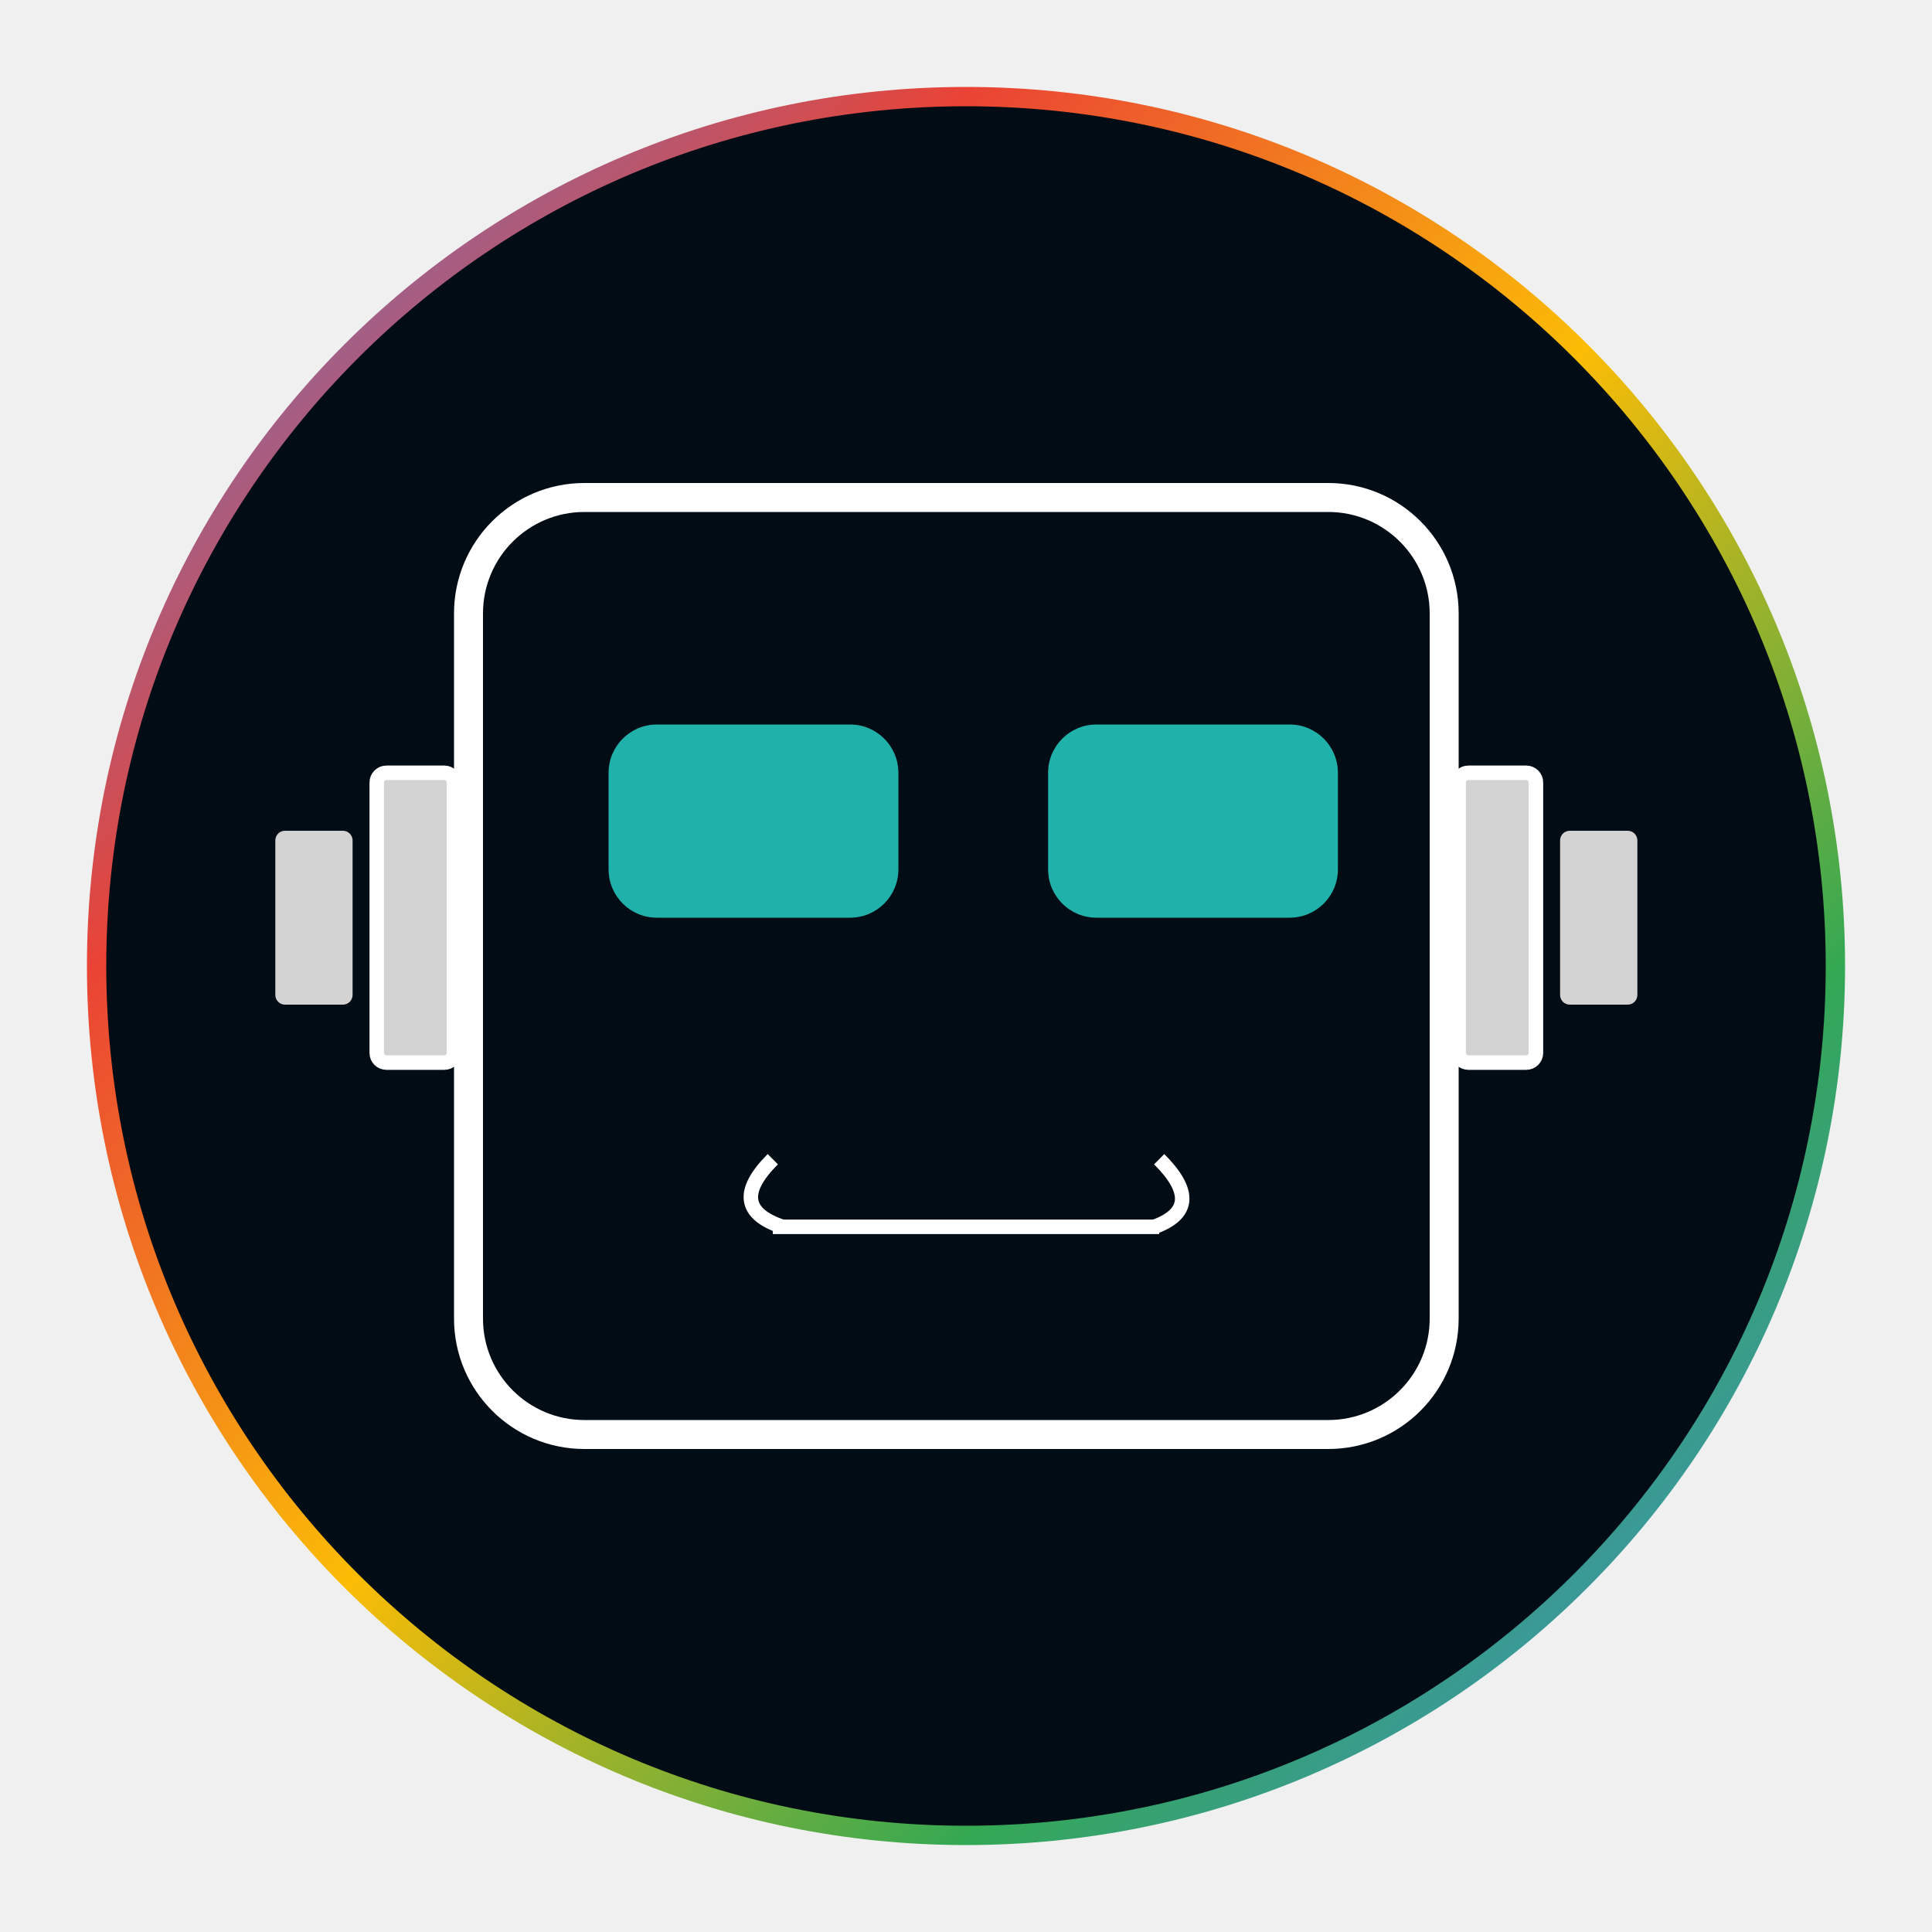
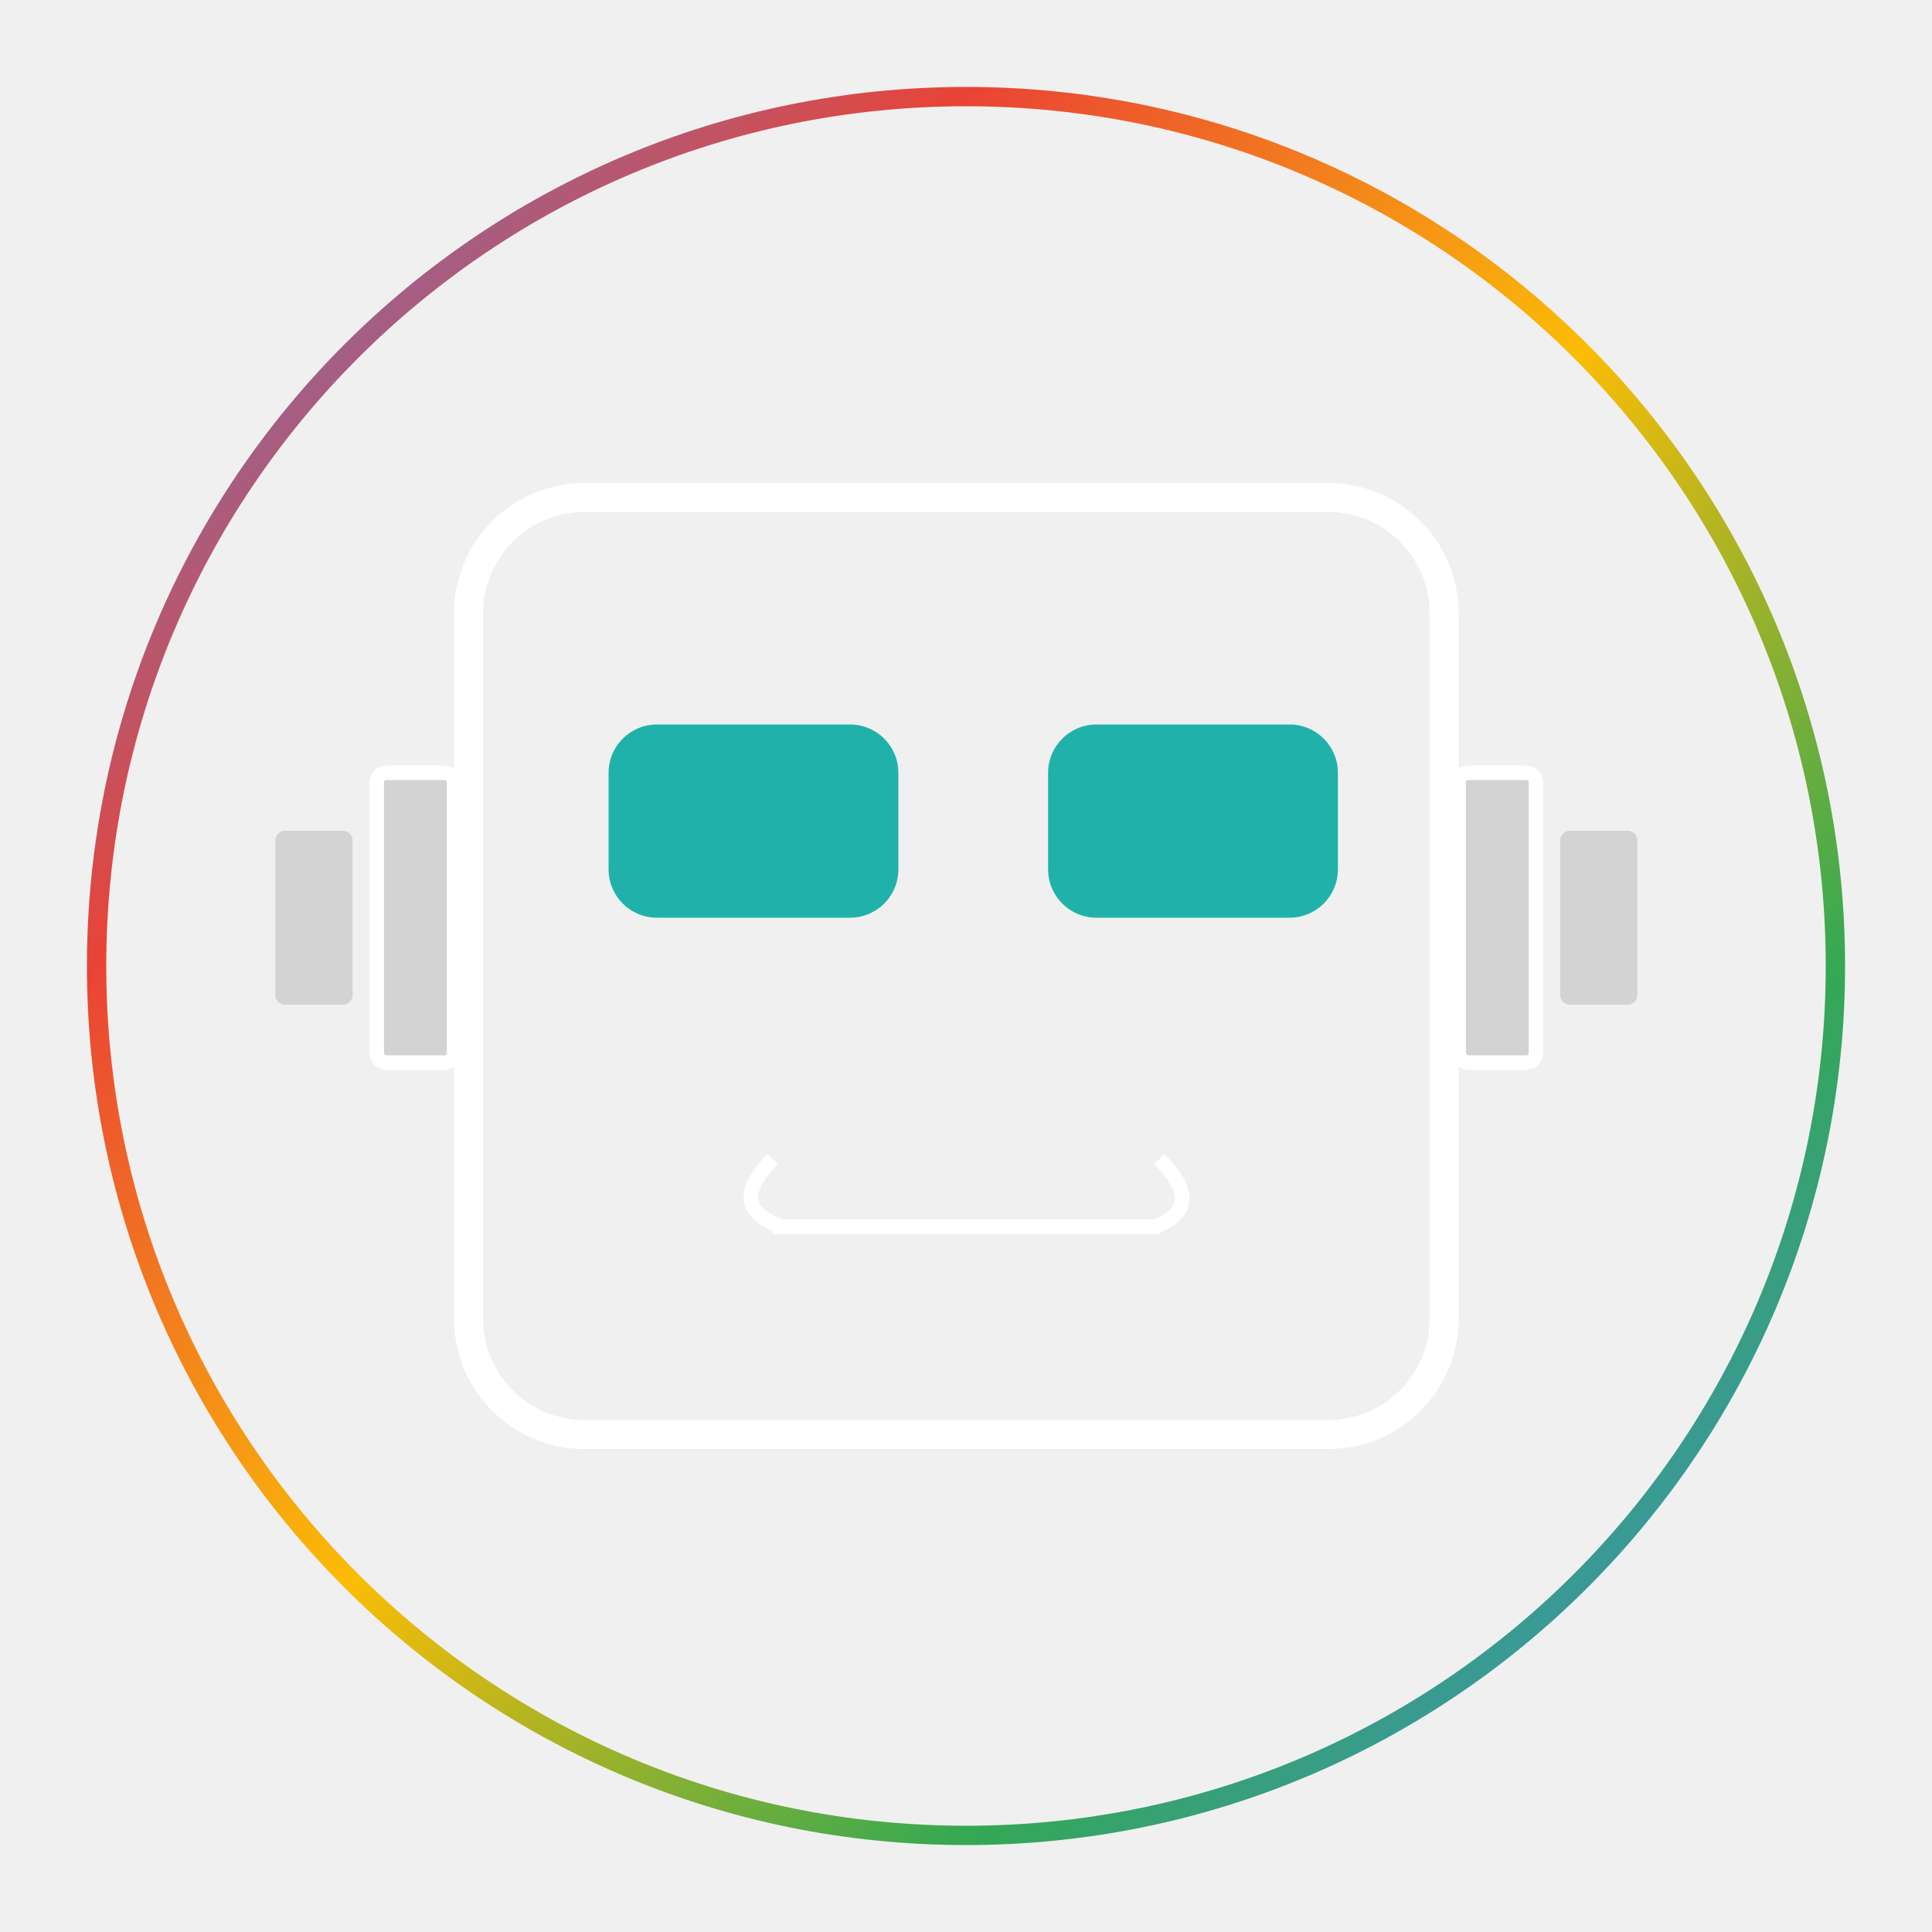
<svg xmlns="http://www.w3.org/2000/svg" width="400" height="400" viewBox="0 0 400 400" style="display:block; margin:auto;">
  <defs>
    <linearGradient id="googleGradient" x1="0%" y1="0%" x2="100%" y2="100%">
      <stop offset="0%" stop-color="#4285F4" />
      <stop offset="25%" stop-color="#EA4335" />
      <stop offset="50%" stop-color="#FBBC05" />
      <stop offset="75%" stop-color="#34A853" />
      <stop offset="100%" stop-color="#4285F4" />
    </linearGradient>
    <path id="curveText" d="M100,290 A109,90 0 0,0 300,290" fill="none" />
  </defs>
-   <circle cx="200" cy="200" r="180" fill="#020c14" stroke="url(#googleGradient)" stroke-width="4" />
+   <circle cx="200" cy="200" r="180" fill="transparent" stroke="url(#googleGradient)" stroke-width="4" />
  <rect x="97" y="103" rx="24" ry="24" width="202" height="194" stroke="#fff" stroke-width="6" fill="none" />
  <rect x="78" y="160" width="16" height="60" rx="2" ry="2" fill="#d3d3d3" stroke="#fff" stroke-width="3" />
  <rect x="302" y="160" width="16" height="60" rx="2" ry="2" fill="#d3d3d3" stroke="#fff" stroke-width="3" />
  <rect x="57" y="172" width="16" height="36" rx="2" ry="2" fill="#d3d3d3" />
  <rect x="323" y="172" width="16" height="36" rx="2" ry="2" fill="#d3d3d3" />
  <rect x="126" y="150" width="60" height="40" rx="10" ry="10" fill="#20b2aa" />
  <rect x="217" y="150" width="60" height="40" rx="10" ry="10" fill="#20b2aa" />
  <path d="M160 240 Q150 250 162 254" stroke="#fff" stroke-width="3" fill="none" />
  <line x1="160" y1="254" x2="240" y2="254" stroke="#fff" stroke-width="3" />
  <path d="M240 240 Q250 250 239 254" stroke="#fff" stroke-width="3" fill="none" />
</svg>
